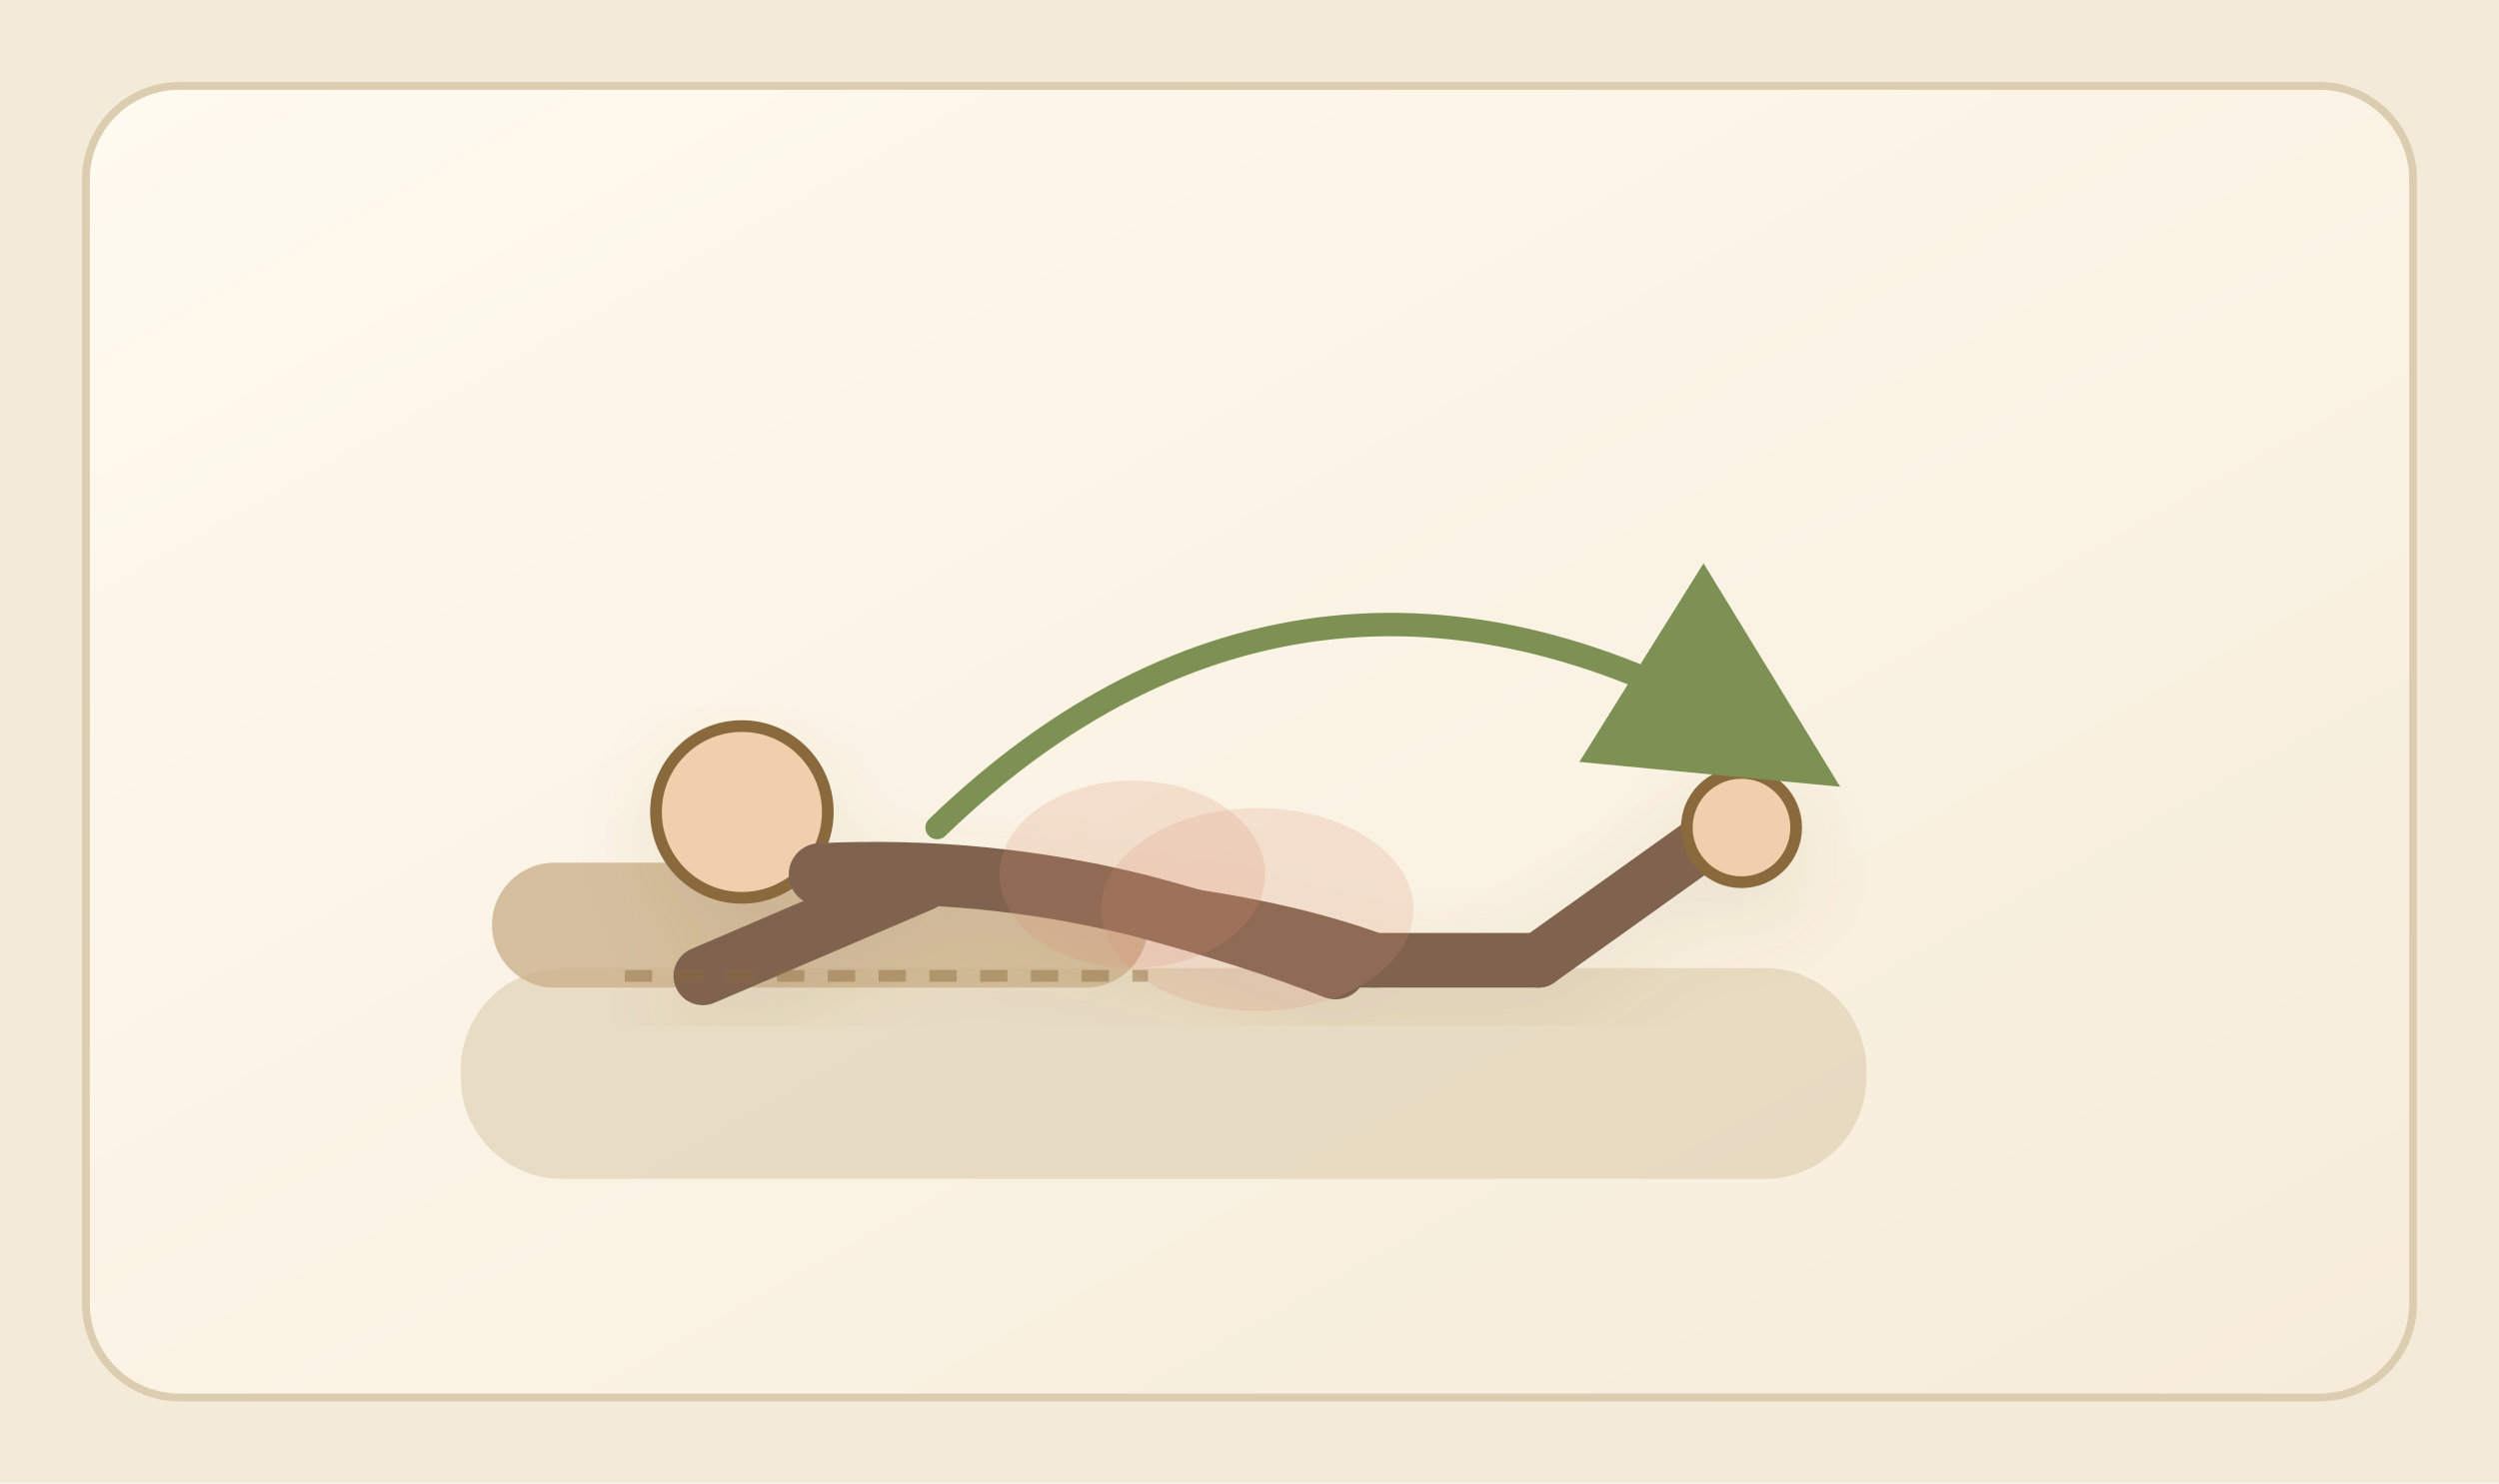
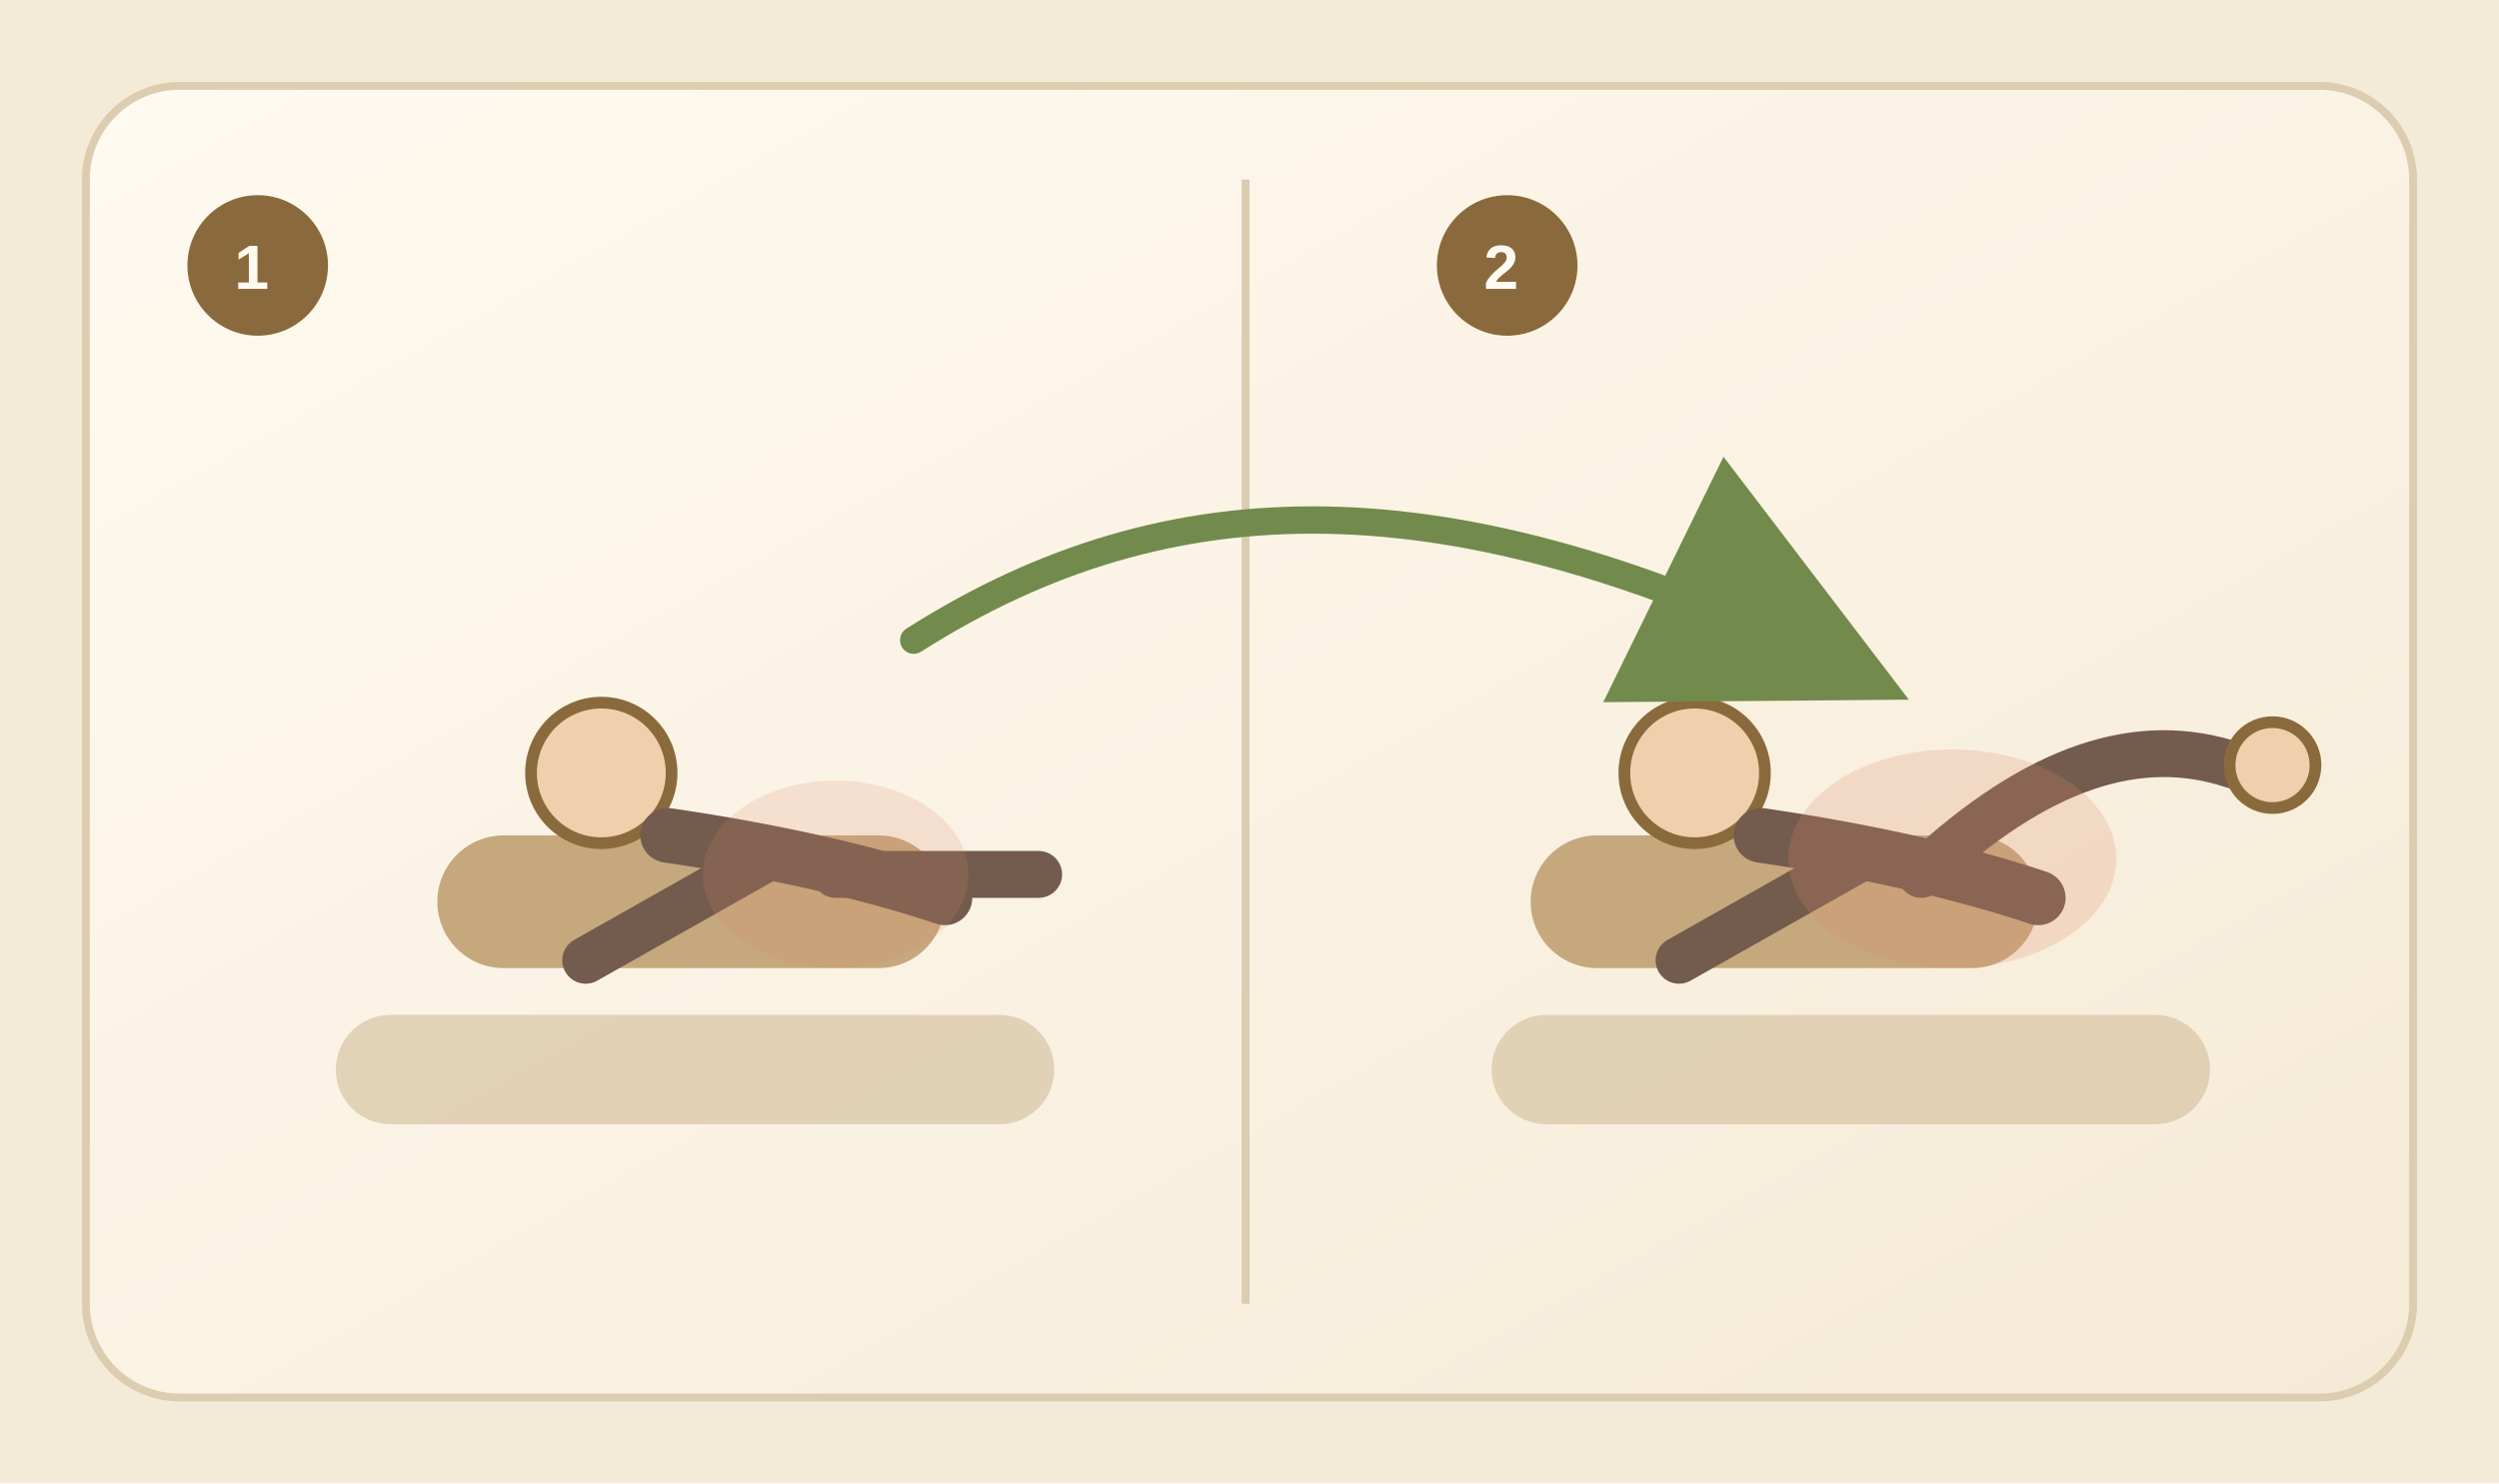
<svg xmlns="http://www.w3.org/2000/svg" width="640" height="380" viewBox="0 0 640 380">
  <defs>
    <linearGradient id="bg" x1="0" y1="0" x2="1" y2="1">
      <stop offset="0%" stop-color="#fffaf0" />
-       <stop offset="100%" stop-color="#f6ecd9" />
+       <stop offset="100%" stop-color="#f5ead6" />
    </linearGradient>
-     <filter id="shadow" x="-20%" y="-20%" width="140%" height="140%">
-       <feDropShadow dx="0" dy="8" stdDeviation="10" flood-color="#8a6a3c" flood-opacity="0.12" />
-     </filter>
    <marker id="arrow" markerWidth="10" markerHeight="10" refX="7" refY="5" orient="auto">
-       <path d="M0,0 L10,5 L0,10 Z" fill="#7d9154" />
+       <path d="M0,0 L10,5 L0,10 Z" fill="#728b4c" />
    </marker>
  </defs>
  <rect width="640" height="380" fill="#f3ead7" />
  <rect x="22" y="22" width="596" height="336" rx="24" fill="url(#bg)" stroke="#dcccb0" stroke-width="2" />
-   <rect x="118" y="248" width="360" height="54" rx="26" fill="#dfcfb2" opacity="0.65" />
-   <rect x="126" y="221" width="168" height="32" rx="16" fill="#ccb18d" opacity="0.8" />
-   <g filter="url(#shadow)">
-     <circle cx="190" cy="208" r="22" fill="#f0cfad" stroke="#8a6a3c" stroke-width="3" />
-     <path d="M210 224 Q252 222 292 232 Q322 240 342 248" fill="none" stroke="#7f6450" stroke-width="16" stroke-linecap="round" />
-     <path d="M236 226 L180 250" fill="none" stroke="#7f6450" stroke-width="15" stroke-linecap="round" />
-     <path d="M300 234 Q330 238 352 246" fill="none" stroke="#7f6450" stroke-width="14" stroke-linecap="round" />
-     <path d="M334 246 L394 246" fill="none" stroke="#7f6450" stroke-width="14" stroke-linecap="round" />
-     <path d="M394 246 L436 216" fill="none" stroke="#7f6450" stroke-width="14" stroke-linecap="round" />
-     <circle cx="446" cy="212" r="14" fill="#f0cfad" stroke="#8a6a3c" stroke-width="3" />
+   <rect x="318" y="46" width="2" height="288" fill="#dcccb0" stroke-dasharray="6 8" />
+   <rect x="86" y="260" width="184" height="28" rx="14" fill="#d8c5a5" opacity="0.72" />
+   <rect x="382" y="260" width="184" height="28" rx="14" fill="#d8c5a5" opacity="0.72" />
+   <circle cx="66" cy="68" r="18" fill="#8a6a3c" />
+   <text x="60" y="74" font-family="Arial, sans-serif" font-size="16" font-weight="700" fill="#fffaf0">1</text>
+   <circle cx="386" cy="68" r="18" fill="#8a6a3c" />
+   <text x="380" y="74" font-family="Arial, sans-serif" font-size="16" font-weight="700" fill="#fffaf0">2</text>
+   <g>
+     <rect x="112" y="214" width="130" height="34" rx="17" fill="#c6a87d" />
+     <circle cx="154" cy="198" r="18" fill="#f0cfad" stroke="#8a6a3c" stroke-width="3" />
+     <path d="M171 214 Q212 220 242 230" fill="none" stroke="#735b4d" stroke-width="14" stroke-linecap="round" />
+     <path d="M196 220 L150 246" fill="none" stroke="#735b4d" stroke-width="12" stroke-linecap="round" />
+     <path d="M214 224 L266 224" fill="none" stroke="#735b4d" stroke-width="12" stroke-linecap="round" />
+     <ellipse cx="214" cy="224" rx="34" ry="24" fill="#d98768" opacity="0.18" />
  </g>
-   <path d="M240 212 C302 152 376 142 456 192" fill="none" stroke="#7d9154" stroke-width="6" stroke-linecap="round" marker-end="url(#arrow)" />
-   <ellipse cx="290" cy="224" rx="34" ry="24" fill="#d78b6e" opacity="0.2" />
-   <ellipse cx="322" cy="233" rx="40" ry="26" fill="#d78b6e" opacity="0.18" />
-   <line x1="160" y1="250" x2="294" y2="250" stroke="#8a6a3c" stroke-width="3" stroke-dasharray="7 6" opacity="0.45" />
+   <g>
+     <rect x="392" y="214" width="130" height="34" rx="17" fill="#c6a87d" />
+     <circle cx="434" cy="198" r="18" fill="#f0cfad" stroke="#8a6a3c" stroke-width="3" />
+     <path d="M451 214 Q492 220 522 230" fill="none" stroke="#735b4d" stroke-width="14" stroke-linecap="round" />
+     <path d="M476 220 L430 246" fill="none" stroke="#735b4d" stroke-width="12" stroke-linecap="round" />
+     <path d="M492 224 C522 196 548 188 572 196" fill="none" stroke="#735b4d" stroke-width="12" stroke-linecap="round" />
+     <circle cx="582" cy="196" r="11" fill="#f0cfad" stroke="#8a6a3c" stroke-width="3" />
+     <ellipse cx="500" cy="220" rx="42" ry="28" fill="#d98768" opacity="0.22" />
+   </g>
+   <path d="M234 164 C300 122 372 122 470 170" fill="none" stroke="#728b4c" stroke-width="7" stroke-linecap="round" marker-end="url(#arrow)" />
</svg>
